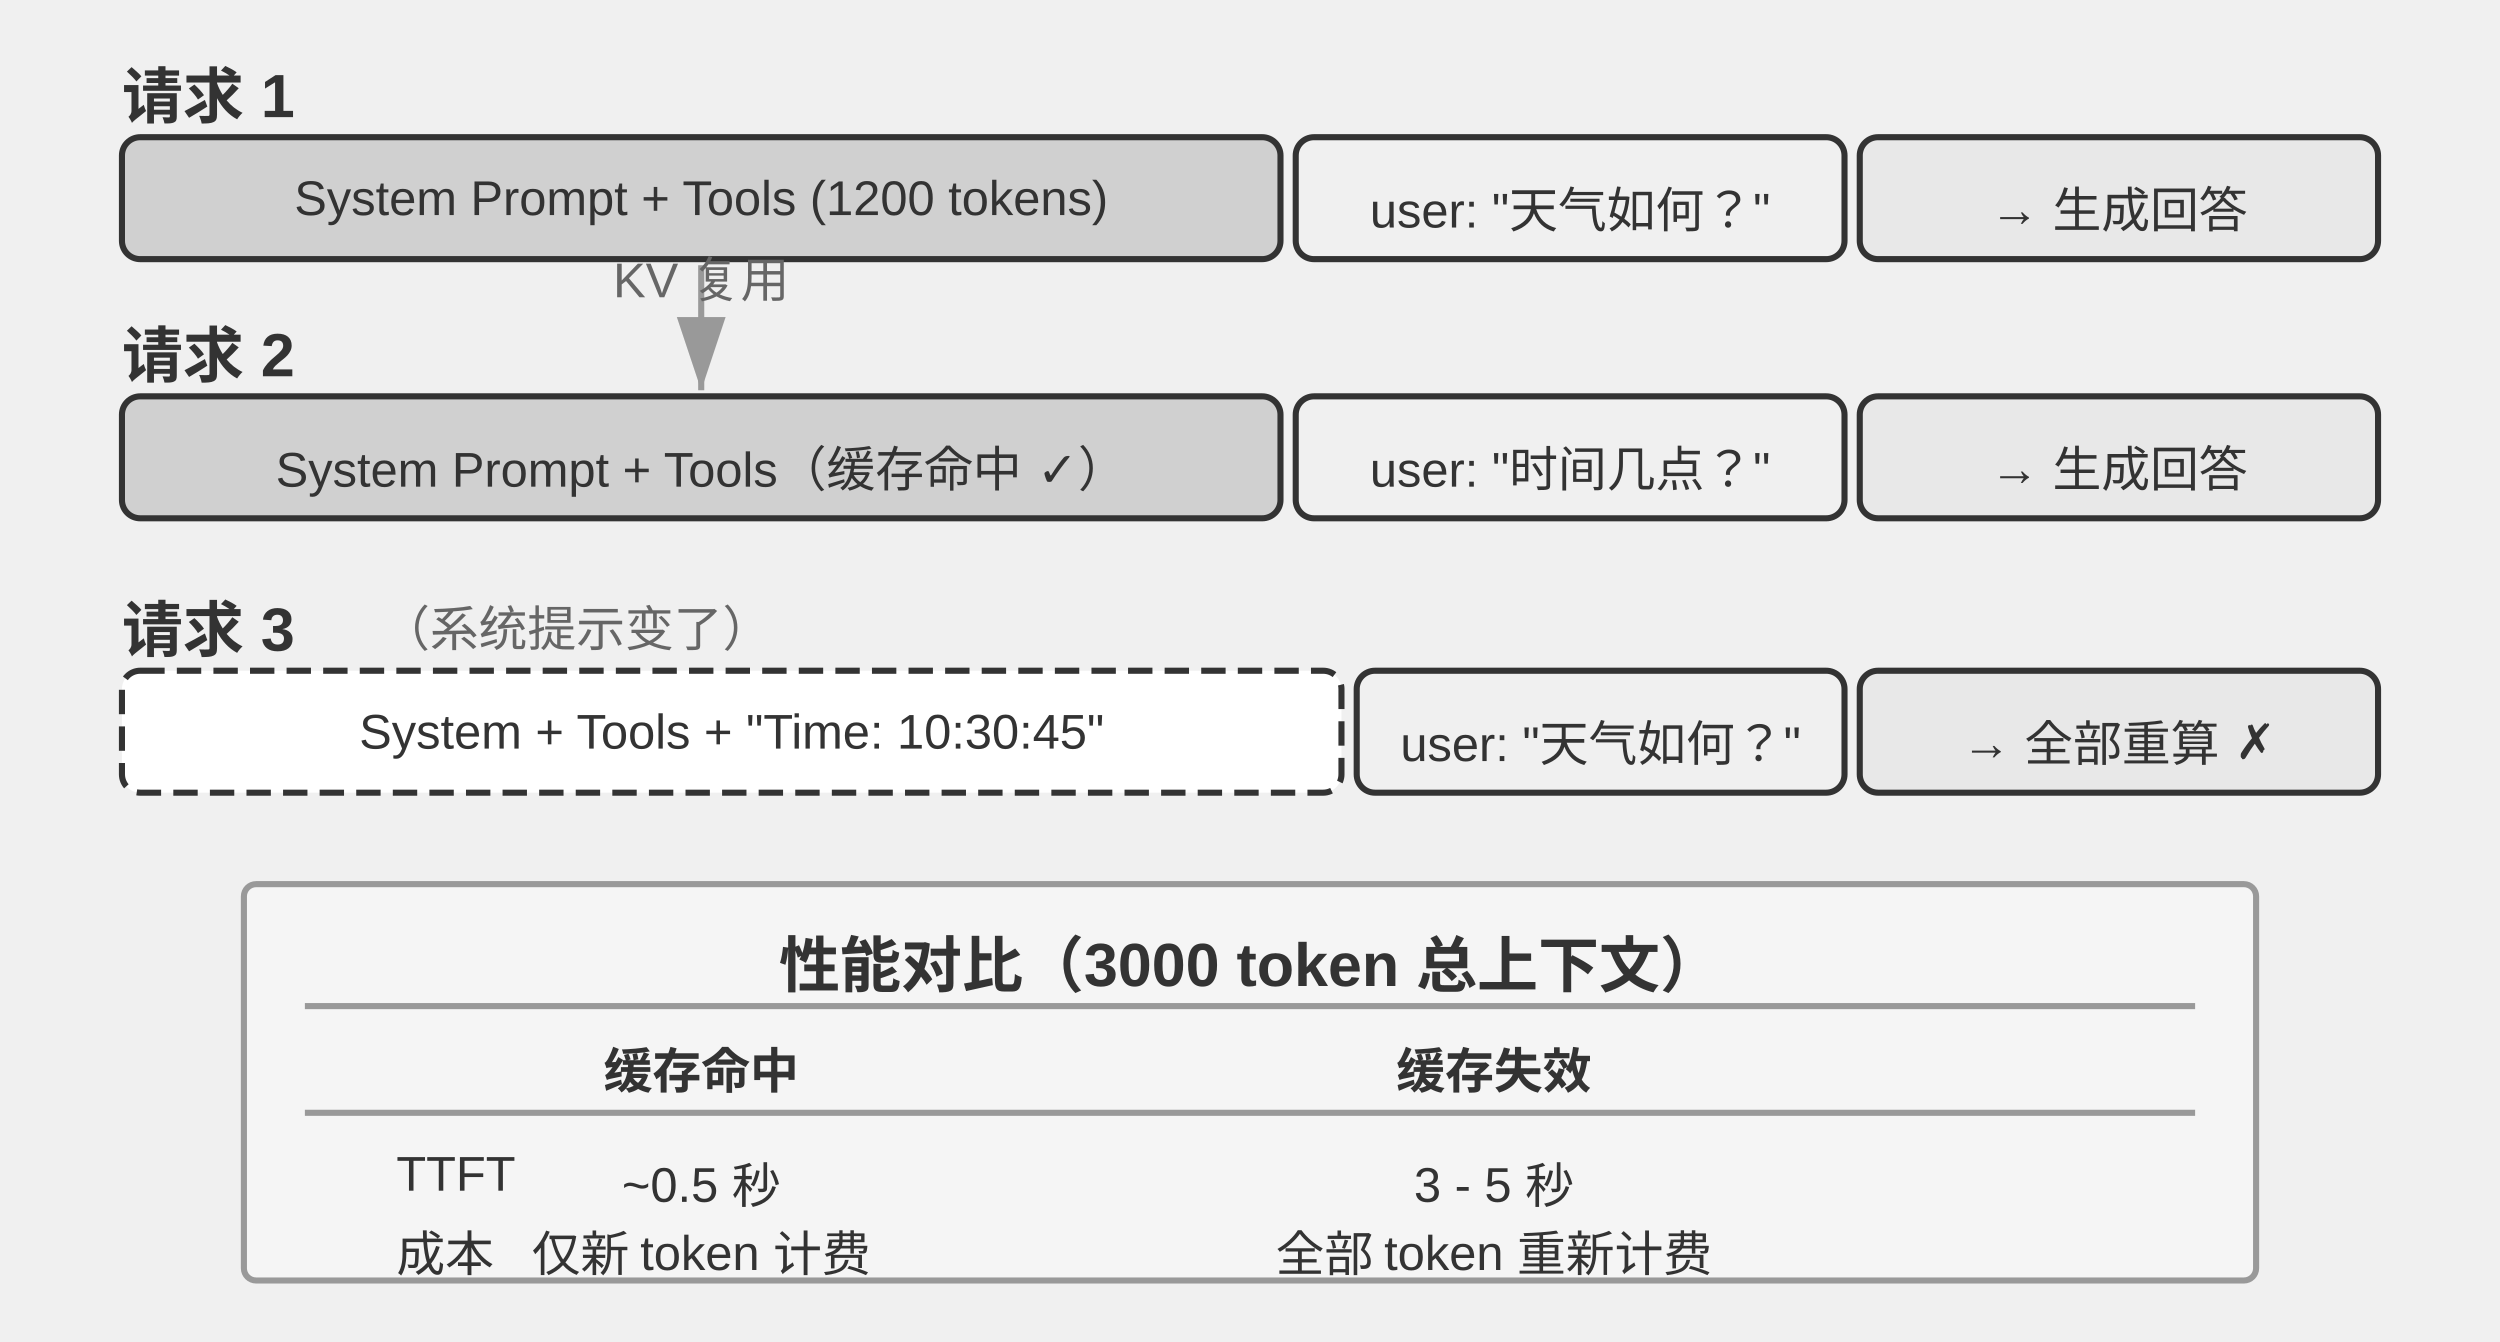
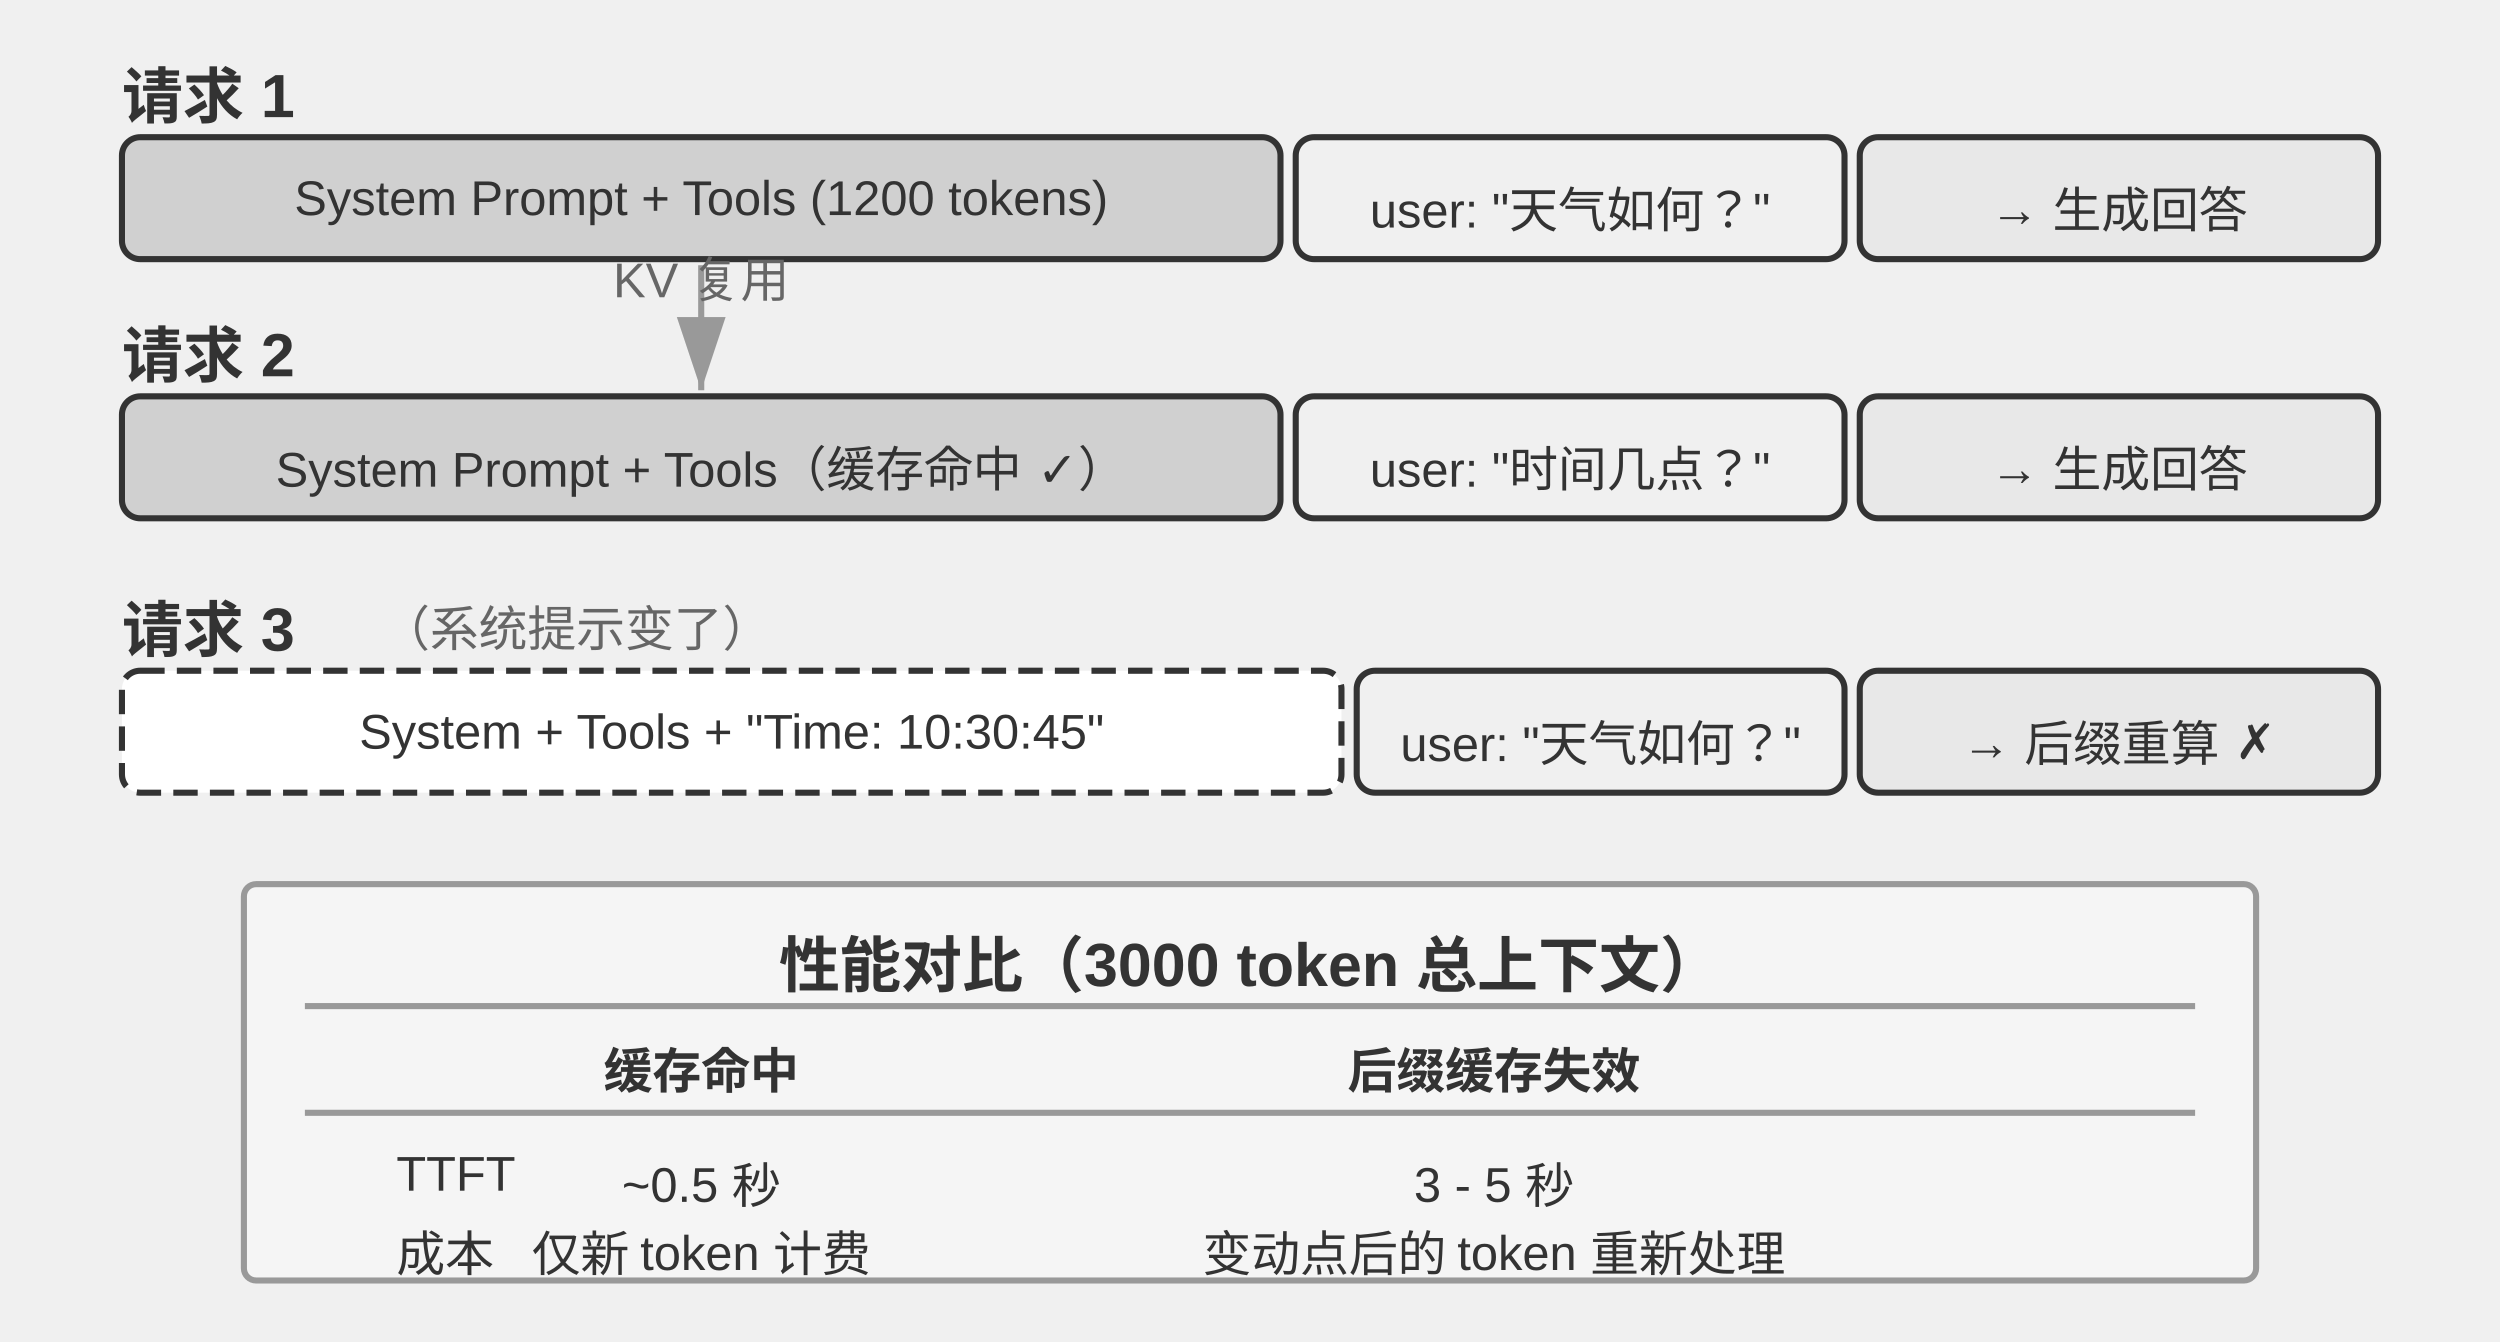
<svg xmlns="http://www.w3.org/2000/svg" viewBox="0 40 820 440" width="820" height="440" style="background:#ffffff">
  <defs>
    <marker id="ah" markerWidth="12" markerHeight="8" refX="12" refY="4" orient="auto">
      <polygon points="0 0, 12 4, 0 8" fill="#333333" />
    </marker>
    <marker id="ah-light" markerWidth="12" markerHeight="8" refX="12" refY="4" orient="auto">
      <polygon points="0 0, 12 4, 0 8" fill="#999999" />
    </marker>
  </defs>
  <text x="40" y="70" font-family="Arial, 'Helvetica Neue', Helvetica, 'PingFang SC', 'Microsoft YaHei', sans-serif" font-size="20" fill="#333333" text-anchor="start" dominant-baseline="central" font-weight="bold">请求 1</text>
  <rect x="40" y="85" width="380" height="40" rx="6" fill="#d0d0d0" stroke="#333333" stroke-width="2" />
  <text x="230" y="105" font-family="Arial, 'Helvetica Neue', Helvetica, 'PingFang SC', 'Microsoft YaHei', sans-serif" font-size="16" fill="#333333" text-anchor="middle" dominant-baseline="central" font-weight="normal">System Prompt + Tools (1200 tokens)</text>
  <rect x="425" y="85" width="180" height="40" rx="6" fill="#f0f0f0" stroke="#333333" stroke-width="2" />
  <text x="515" y="105" font-family="Arial, 'Helvetica Neue', Helvetica, 'PingFang SC', 'Microsoft YaHei', sans-serif" font-size="16" fill="#333333" text-anchor="middle" dominant-baseline="central" font-weight="normal">user: "天气如何？"</text>
  <rect x="610" y="85" width="170" height="40" rx="6" fill="#e8e8e8" stroke="#333333" stroke-width="2" />
  <text x="695" y="105" font-family="Arial, 'Helvetica Neue', Helvetica, 'PingFang SC', 'Microsoft YaHei', sans-serif" font-size="16" fill="#333333" text-anchor="middle" dominant-baseline="central" font-weight="normal">→ 生成回答</text>
  <text x="40" y="155" font-family="Arial, 'Helvetica Neue', Helvetica, 'PingFang SC', 'Microsoft YaHei', sans-serif" font-size="20" fill="#333333" text-anchor="start" dominant-baseline="central" font-weight="bold">请求 2</text>
  <rect x="40" y="170" width="380" height="40" rx="6" fill="#d0d0d0" stroke="#333333" stroke-width="2" />
  <text x="230" y="190" font-family="Arial, 'Helvetica Neue', Helvetica, 'PingFang SC', 'Microsoft YaHei', sans-serif" font-size="16" fill="#333333" text-anchor="middle" dominant-baseline="central" font-weight="normal">System Prompt + Tools（缓存命中 ✓）</text>
  <rect x="425" y="170" width="180" height="40" rx="6" fill="#f0f0f0" stroke="#333333" stroke-width="2" />
  <text x="515" y="190" font-family="Arial, 'Helvetica Neue', Helvetica, 'PingFang SC', 'Microsoft YaHei', sans-serif" font-size="16" fill="#333333" text-anchor="middle" dominant-baseline="central" font-weight="normal">user: "时间几点？"</text>
  <rect x="610" y="170" width="170" height="40" rx="6" fill="#e8e8e8" stroke="#333333" stroke-width="2" />
  <text x="695" y="190" font-family="Arial, 'Helvetica Neue', Helvetica, 'PingFang SC', 'Microsoft YaHei', sans-serif" font-size="16" fill="#333333" text-anchor="middle" dominant-baseline="central" font-weight="normal">→ 生成回答</text>
  <line x1="230" y1="127" x2="230" y2="168" stroke="#999999" stroke-width="2" marker-end="url(#ah-light)" />
  <text x="230.0" y="137.5" font-family="Arial, 'Helvetica Neue', Helvetica, 'PingFang SC', 'Microsoft YaHei', sans-serif" font-size="16" fill="#666666" text-anchor="middle">KV 复用</text>
  <text x="40" y="245" font-family="Arial, 'Helvetica Neue', Helvetica, 'PingFang SC', 'Microsoft YaHei', sans-serif" font-size="20" fill="#333333" text-anchor="start" dominant-baseline="central" font-weight="bold">请求 3</text>
  <text x="125" y="245" font-family="Arial, 'Helvetica Neue', Helvetica, 'PingFang SC', 'Microsoft YaHei', sans-serif" font-size="16" fill="#666666" text-anchor="start" dominant-baseline="central" font-weight="normal">（系统提示变了）</text>
  <rect x="40" y="260" width="400" height="40" rx="6" fill="#ffffff" stroke="#333333" stroke-width="2" stroke-dasharray="8,4" />
  <text x="240" y="280" font-family="Arial, 'Helvetica Neue', Helvetica, 'PingFang SC', 'Microsoft YaHei', sans-serif" font-size="16" fill="#333333" text-anchor="middle" dominant-baseline="central" font-weight="normal">System + Tools + "Time: 10:30:45"</text>
  <rect x="445" y="260" width="160" height="40" rx="6" fill="#f0f0f0" stroke="#333333" stroke-width="2" />
  <text x="525" y="280" font-family="Arial, 'Helvetica Neue', Helvetica, 'PingFang SC', 'Microsoft YaHei', sans-serif" font-size="16" fill="#333333" text-anchor="middle" dominant-baseline="central" font-weight="normal">user: "天气如何？"</text>
  <rect x="610" y="260" width="170" height="40" rx="6" fill="#e8e8e8" stroke="#333333" stroke-width="2" />
-   <text x="695" y="280" font-family="Arial, 'Helvetica Neue', Helvetica, 'PingFang SC', 'Microsoft YaHei', sans-serif" font-size="16" fill="#333333" text-anchor="middle" dominant-baseline="central" font-weight="normal">→ 全部重算 ✗</text>
+   <text x="695" y="280" font-family="Arial, 'Helvetica Neue', Helvetica, 'PingFang SC', 'Microsoft YaHei', sans-serif" font-size="16" fill="#333333" text-anchor="middle" dominant-baseline="central" font-weight="normal">→ 后缀重算 ✗</text>
  <rect x="80" y="330" width="660" height="130" rx="4" fill="#f5f5f5" stroke="#999999" stroke-width="2" />
  <text x="410" y="355" font-family="Arial, 'Helvetica Neue', Helvetica, 'PingFang SC', 'Microsoft YaHei', sans-serif" font-size="20" fill="#333333" text-anchor="middle" dominant-baseline="central" font-weight="bold">性能对比（3000 token 总上下文）</text>
  <line x1="100" y1="370" x2="720" y2="370" stroke="#999999" stroke-width="2" />
  <text x="230" y="390" font-family="Arial, 'Helvetica Neue', Helvetica, 'PingFang SC', 'Microsoft YaHei', sans-serif" font-size="16" fill="#333333" text-anchor="middle" dominant-baseline="central" font-weight="bold">缓存命中</text>
-   <text x="490" y="390" font-family="Arial, 'Helvetica Neue', Helvetica, 'PingFang SC', 'Microsoft YaHei', sans-serif" font-size="16" fill="#333333" text-anchor="middle" dominant-baseline="central" font-weight="bold">缓存失效</text>
+   <text x="490" y="390" font-family="Arial, 'Helvetica Neue', Helvetica, 'PingFang SC', 'Microsoft YaHei', sans-serif" font-size="16" fill="#333333" text-anchor="middle" dominant-baseline="central" font-weight="bold">后缀缓存失效</text>
  <line x1="100" y1="405" x2="720" y2="405" stroke="#999999" stroke-width="2" />
  <text x="130" y="425" font-family="Arial, 'Helvetica Neue', Helvetica, 'PingFang SC', 'Microsoft YaHei', sans-serif" font-size="16" fill="#333333" text-anchor="start" dominant-baseline="central" font-weight="normal">TTFT</text>
  <text x="230" y="425" font-family="Arial, 'Helvetica Neue', Helvetica, 'PingFang SC', 'Microsoft YaHei', sans-serif" font-size="16" fill="#333333" text-anchor="middle" dominant-baseline="central" font-weight="normal">~0.5 秒</text>
  <text x="490" y="425" font-family="Arial, 'Helvetica Neue', Helvetica, 'PingFang SC', 'Microsoft YaHei', sans-serif" font-size="16" fill="#333333" text-anchor="middle" dominant-baseline="central" font-weight="normal">3 - 5 秒</text>
  <text x="130" y="450" font-family="Arial, 'Helvetica Neue', Helvetica, 'PingFang SC', 'Microsoft YaHei', sans-serif" font-size="16" fill="#333333" text-anchor="start" dominant-baseline="central" font-weight="normal">成本</text>
  <text x="230" y="450" font-family="Arial, 'Helvetica Neue', Helvetica, 'PingFang SC', 'Microsoft YaHei', sans-serif" font-size="16" fill="#333333" text-anchor="middle" dominant-baseline="central" font-weight="normal">仅新 token 计费</text>
-   <text x="490" y="450" font-family="Arial, 'Helvetica Neue', Helvetica, 'PingFang SC', 'Microsoft YaHei', sans-serif" font-size="16" fill="#333333" text-anchor="middle" dominant-baseline="central" font-weight="normal">全部 token 重新计费</text>
+   <text x="490" y="450" font-family="Arial, 'Helvetica Neue', Helvetica, 'PingFang SC', 'Microsoft YaHei', sans-serif" font-size="16" fill="#333333" text-anchor="middle" dominant-baseline="central" font-weight="normal">变动点后的 token 重新处理</text>
</svg>
